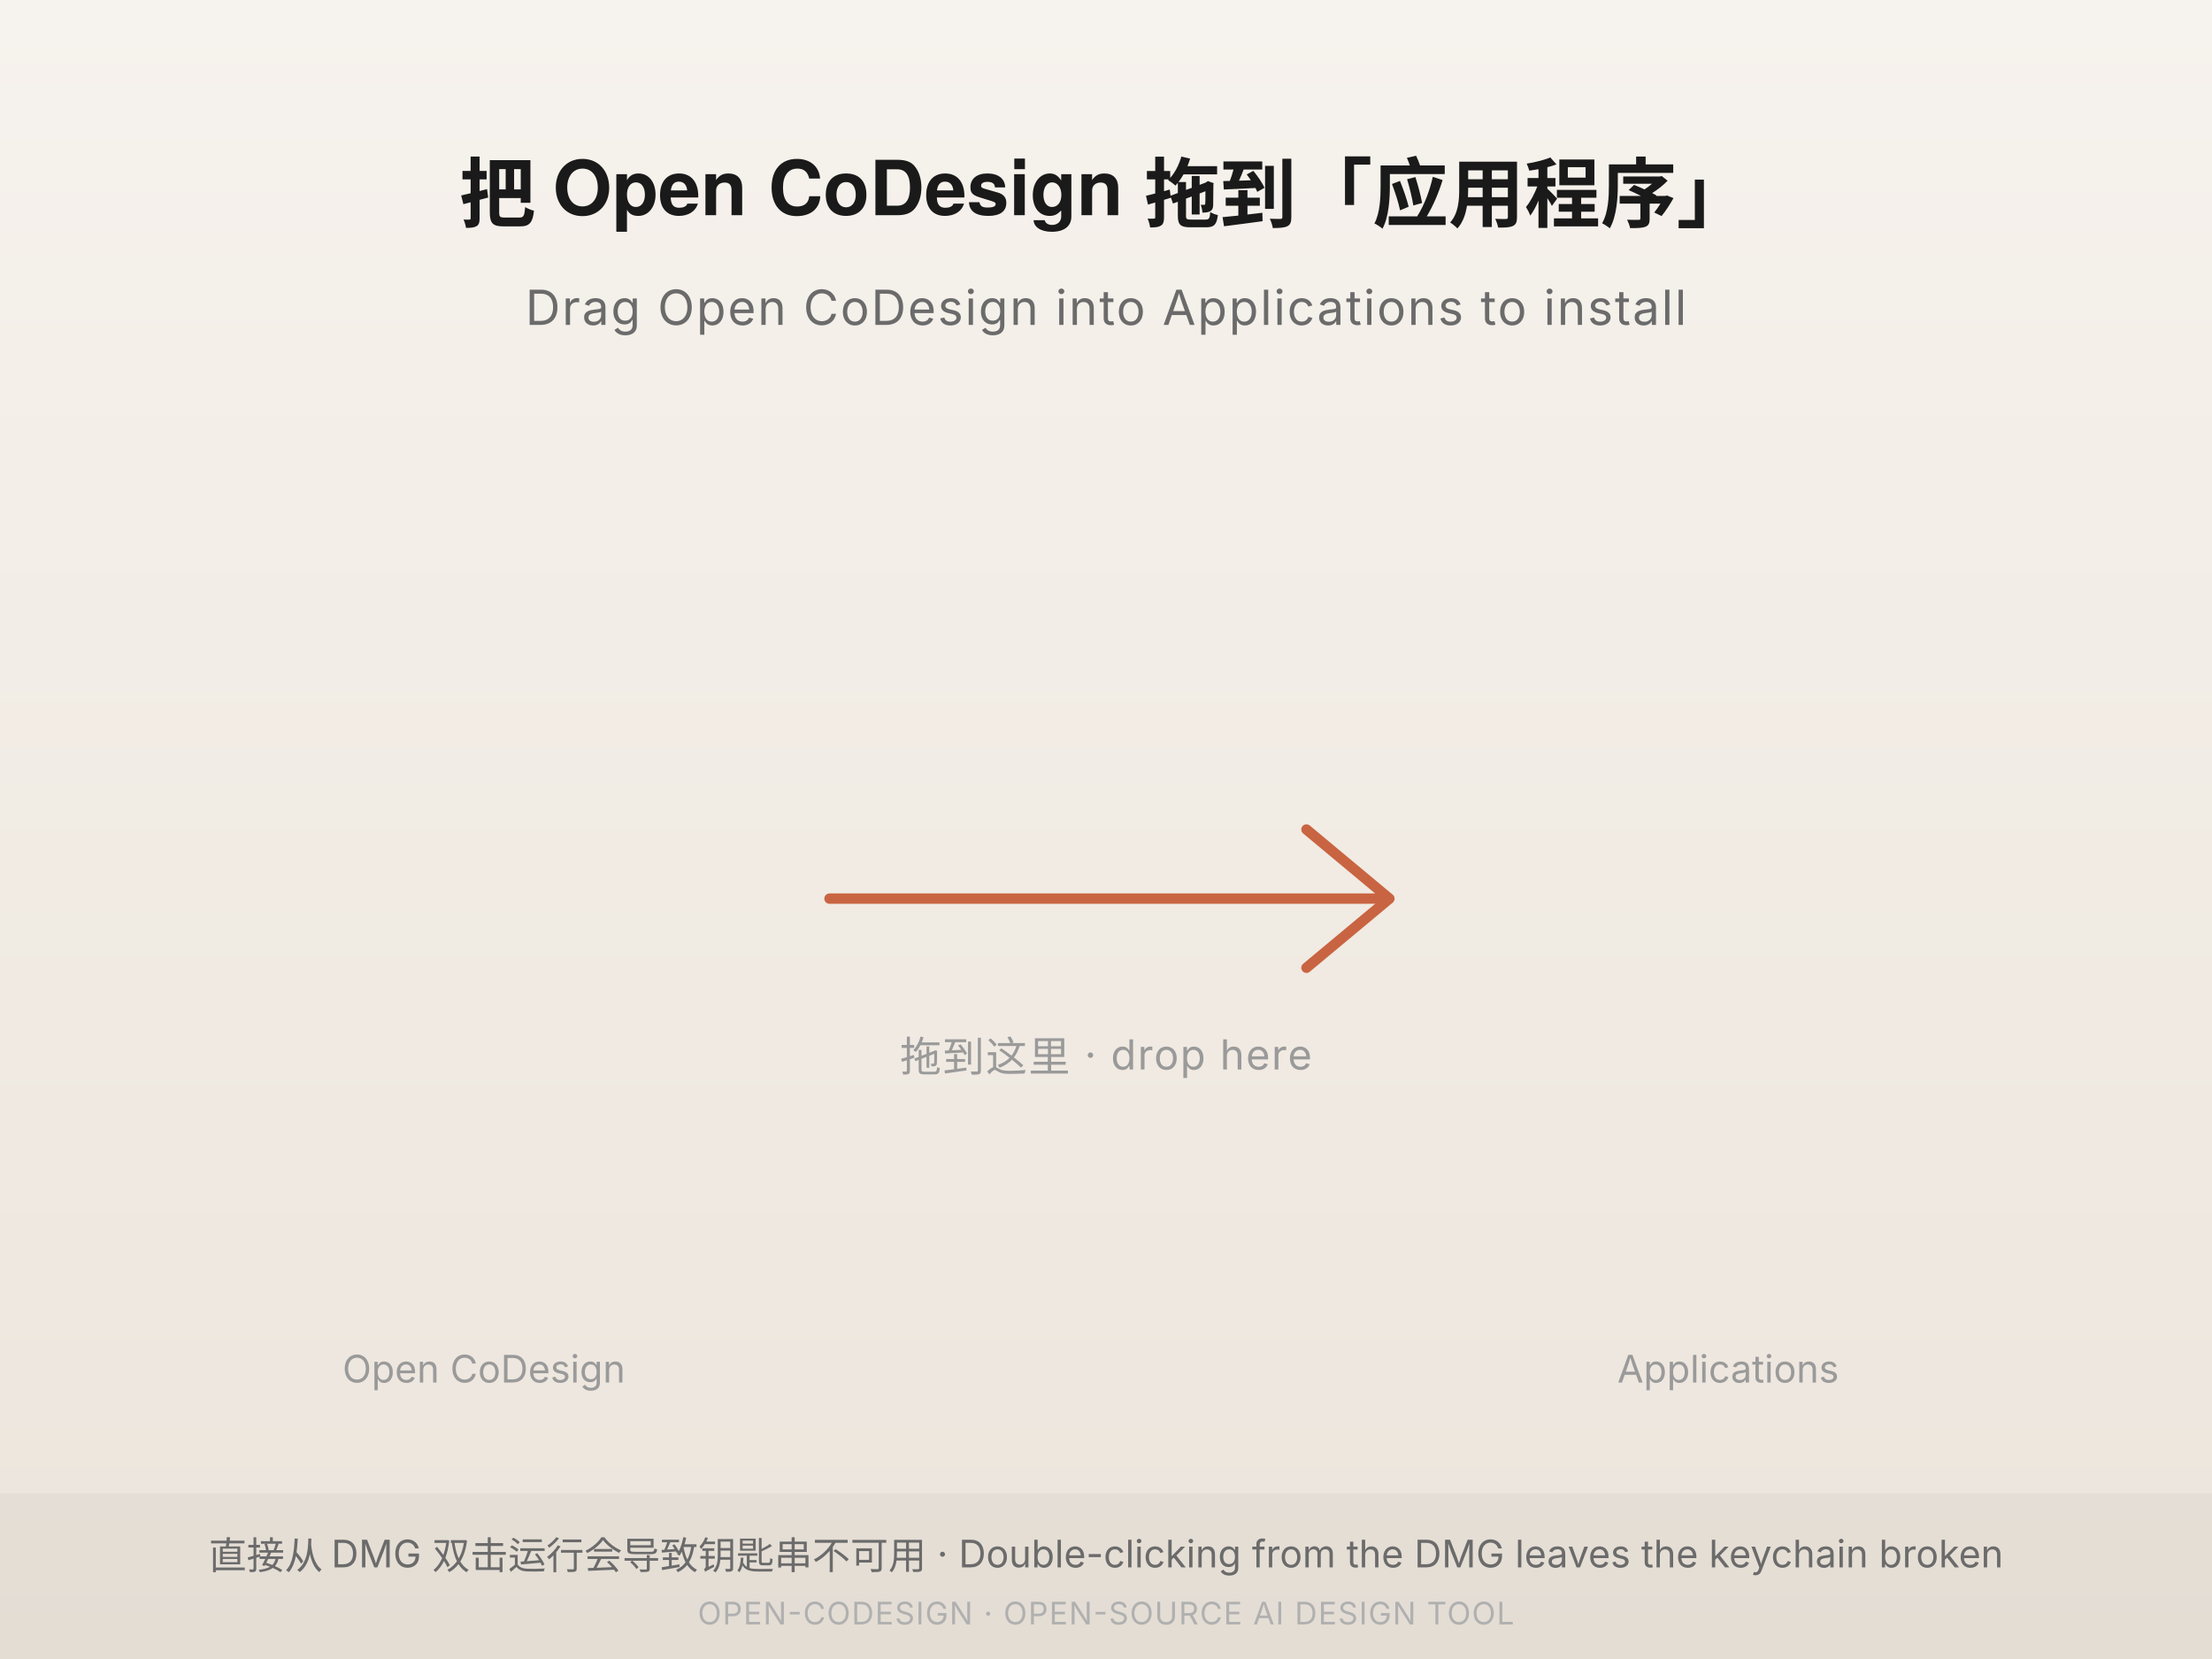
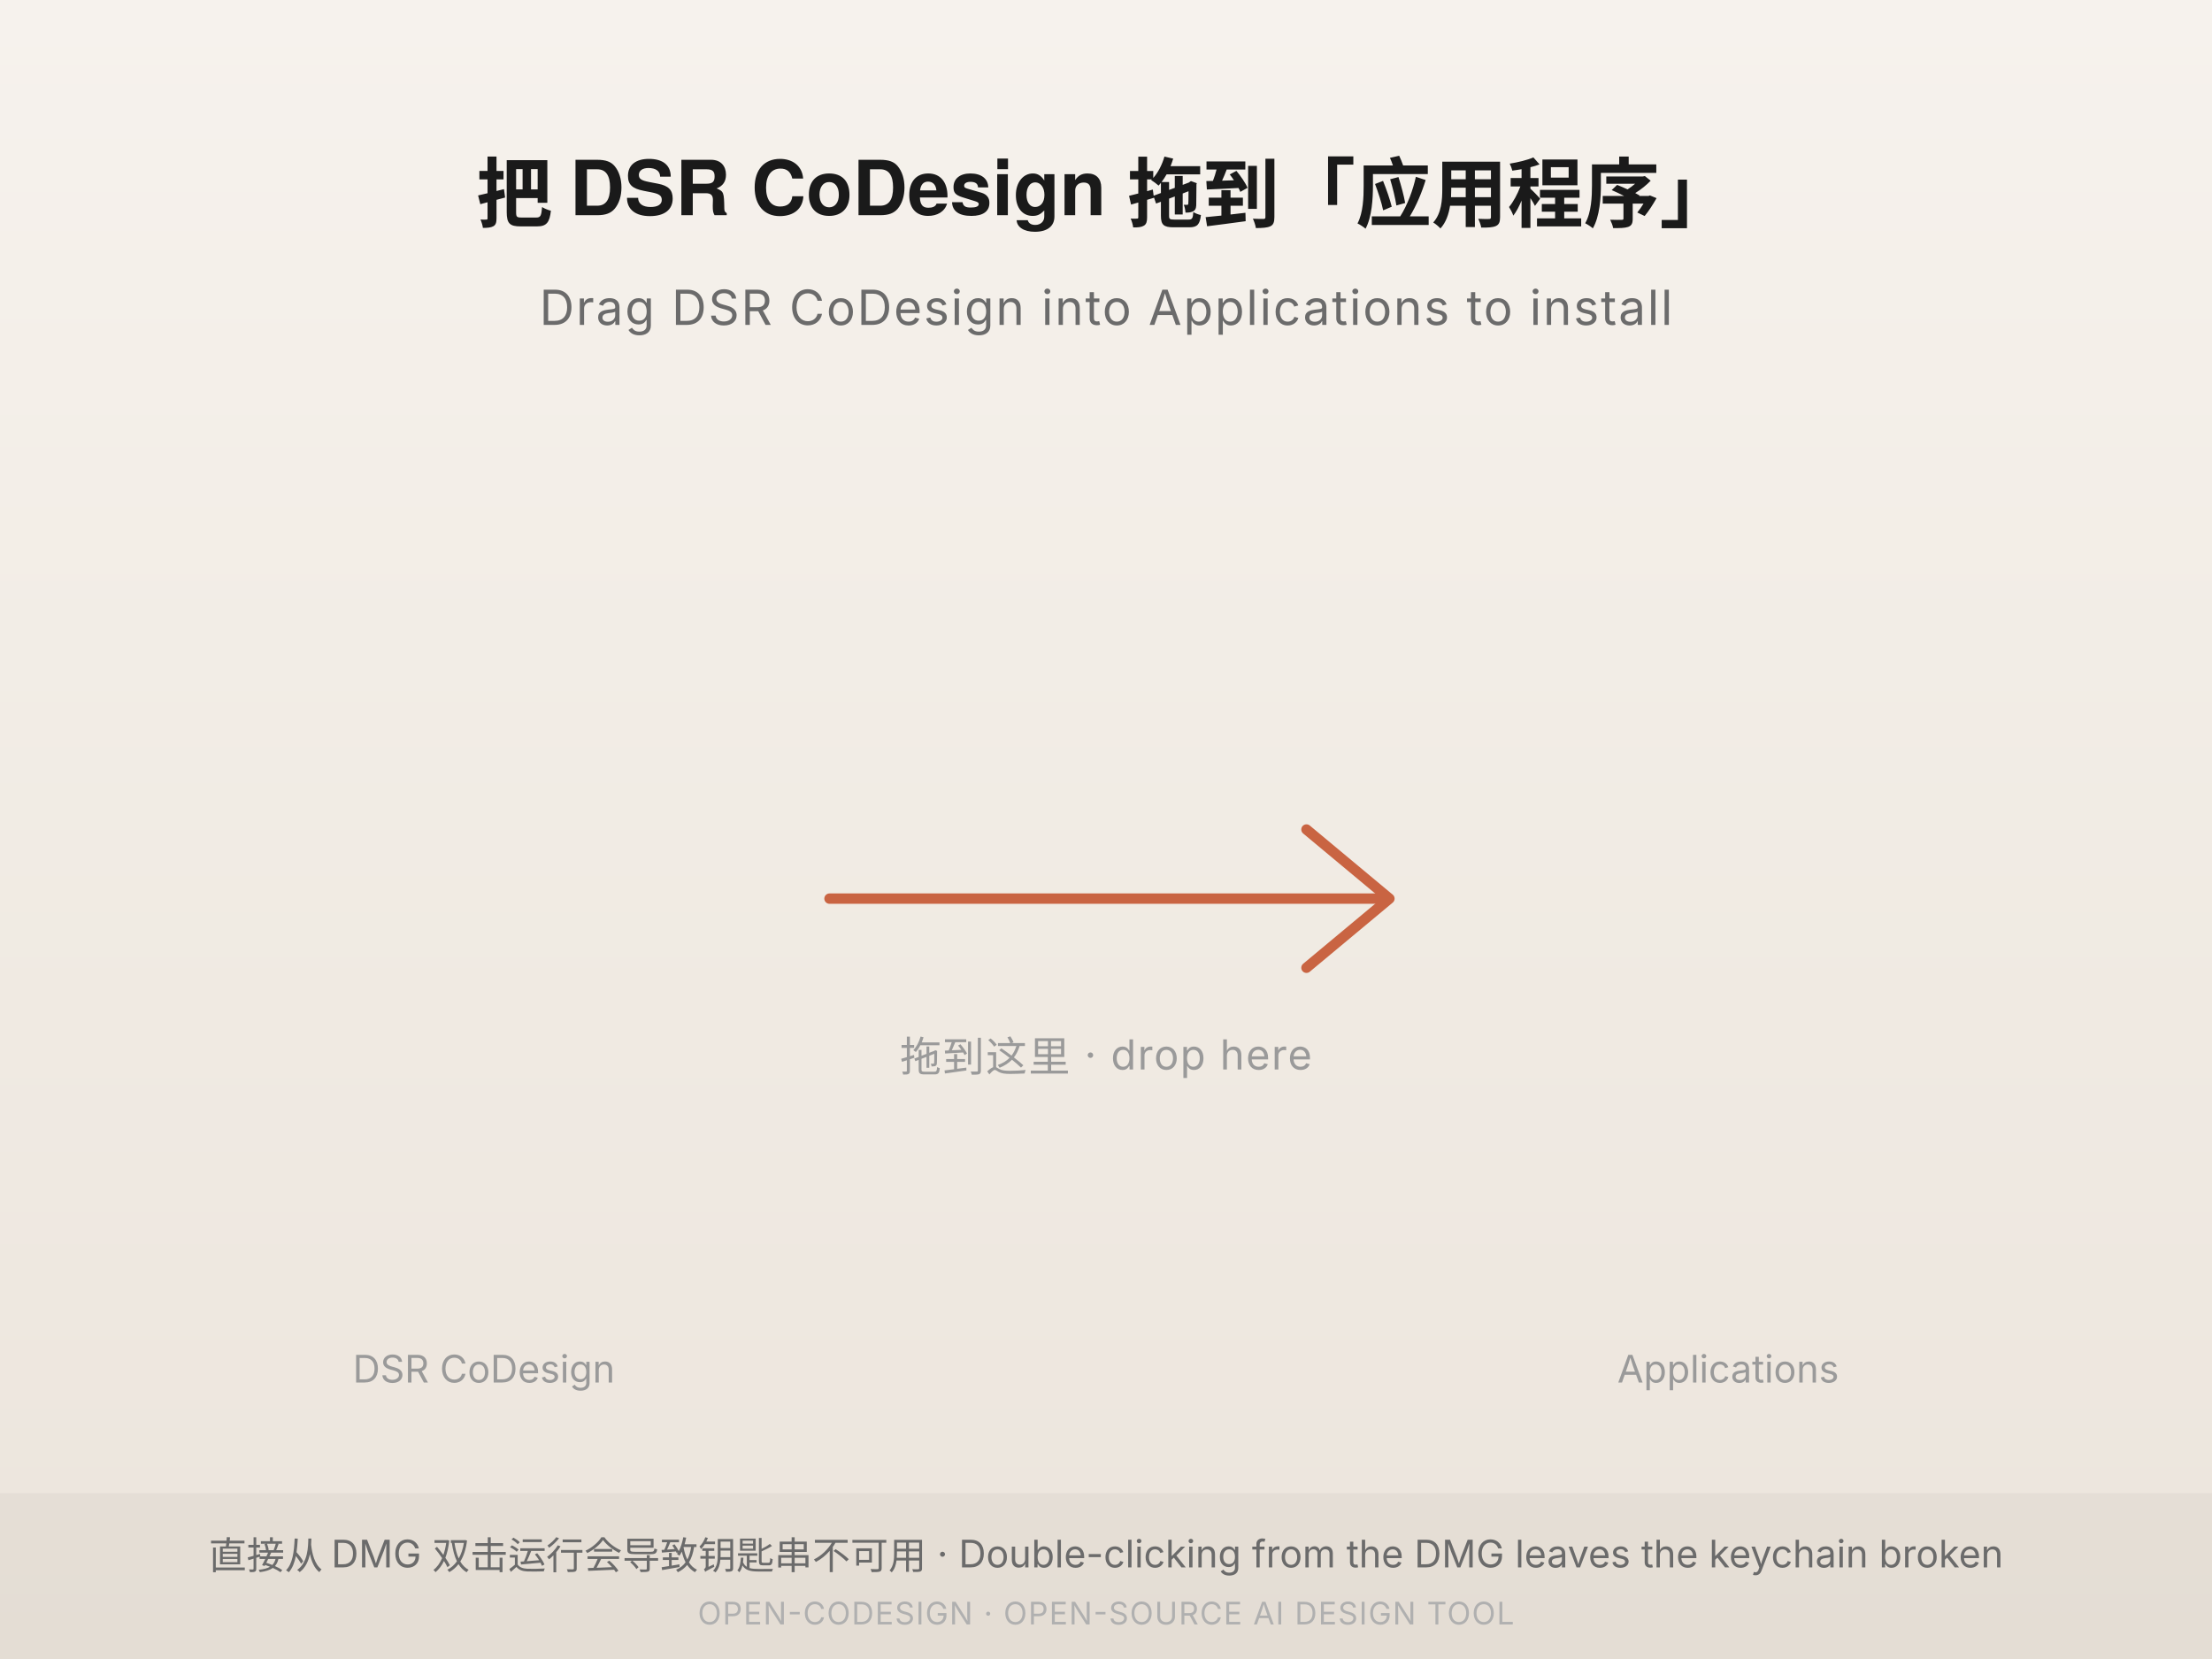
<svg xmlns="http://www.w3.org/2000/svg" viewBox="0 0 640 480" width="640" height="480">
  <defs>
    <linearGradient id="bg" x1="0%" y1="0%" x2="0%" y2="100%">
      <stop offset="0%" stop-color="#F7F5F1" />
      <stop offset="100%" stop-color="#EDE8DF" />
    </linearGradient>
    <filter id="soft" x="-20%" y="-20%" width="140%" height="140%">
      <feGaussianBlur in="SourceGraphic" stdDeviation="0.6" />
    </filter>
  </defs>
  <rect width="640" height="480" fill="url(#bg)" />
  <rect width="640" height="480" fill="#C96442" opacity="0.02" />
  <text x="320" y="64" text-anchor="middle" font-family="'PingFang SC','Helvetica Neue',system-ui,sans-serif" font-size="22" font-weight="600" fill="#1a1a1a">
-     把 Open CoDesign 拖到「应用程序」
+     把 DSR CoDesign 拖到「应用程序」
  </text>
  <text x="320" y="94" text-anchor="middle" font-family="'SF Pro Text','Helvetica Neue',system-ui,sans-serif" font-size="14" fill="#6b6b6b" letter-spacing="0.5">
-     Drag Open CoDesign into Applications to install
+     Drag DSR CoDesign into Applications to install
  </text>
  <g stroke="#C96442" stroke-width="3" fill="none" stroke-linecap="round" stroke-linejoin="round">
    <line x1="240" y1="260" x2="400" y2="260" />
    <polyline points="378,240 402,260 378,280" />
  </g>
  <text x="320" y="310" text-anchor="middle" font-family="'SF Pro Text',system-ui,sans-serif" font-size="12" fill="#9a9a9a" letter-spacing="0.4">
    拖到这里 · drop here
  </text>
  <text x="140" y="400" text-anchor="middle" font-family="'SF Pro Text',system-ui,sans-serif" font-size="11" fill="#9a9a9a">
-     Open CoDesign
+     DSR CoDesign
  </text>
  <text x="500" y="400" text-anchor="middle" font-family="'SF Pro Text',system-ui,sans-serif" font-size="11" fill="#9a9a9a">
    Applications
  </text>
  <rect x="0" y="432" width="640" height="48" fill="#1a1a1a" opacity="0.04" />
  <text x="320" y="454" text-anchor="middle" font-family="'PingFang SC','SF Pro Text',system-ui,sans-serif" font-size="11" fill="#6b6b6b">
    直接从 DMG 双击运行会导致钥匙串不可用 · Double-clicking from the DMG leaves the keychain broken
  </text>
  <text x="320" y="470" text-anchor="middle" font-family="'SF Pro Text',monospace" font-size="9" fill="#b0b0b0" letter-spacing="0.3">
    OPEN-CODESIGN · OPEN-SOURCE AI DESIGN TOOL
  </text>
</svg>
